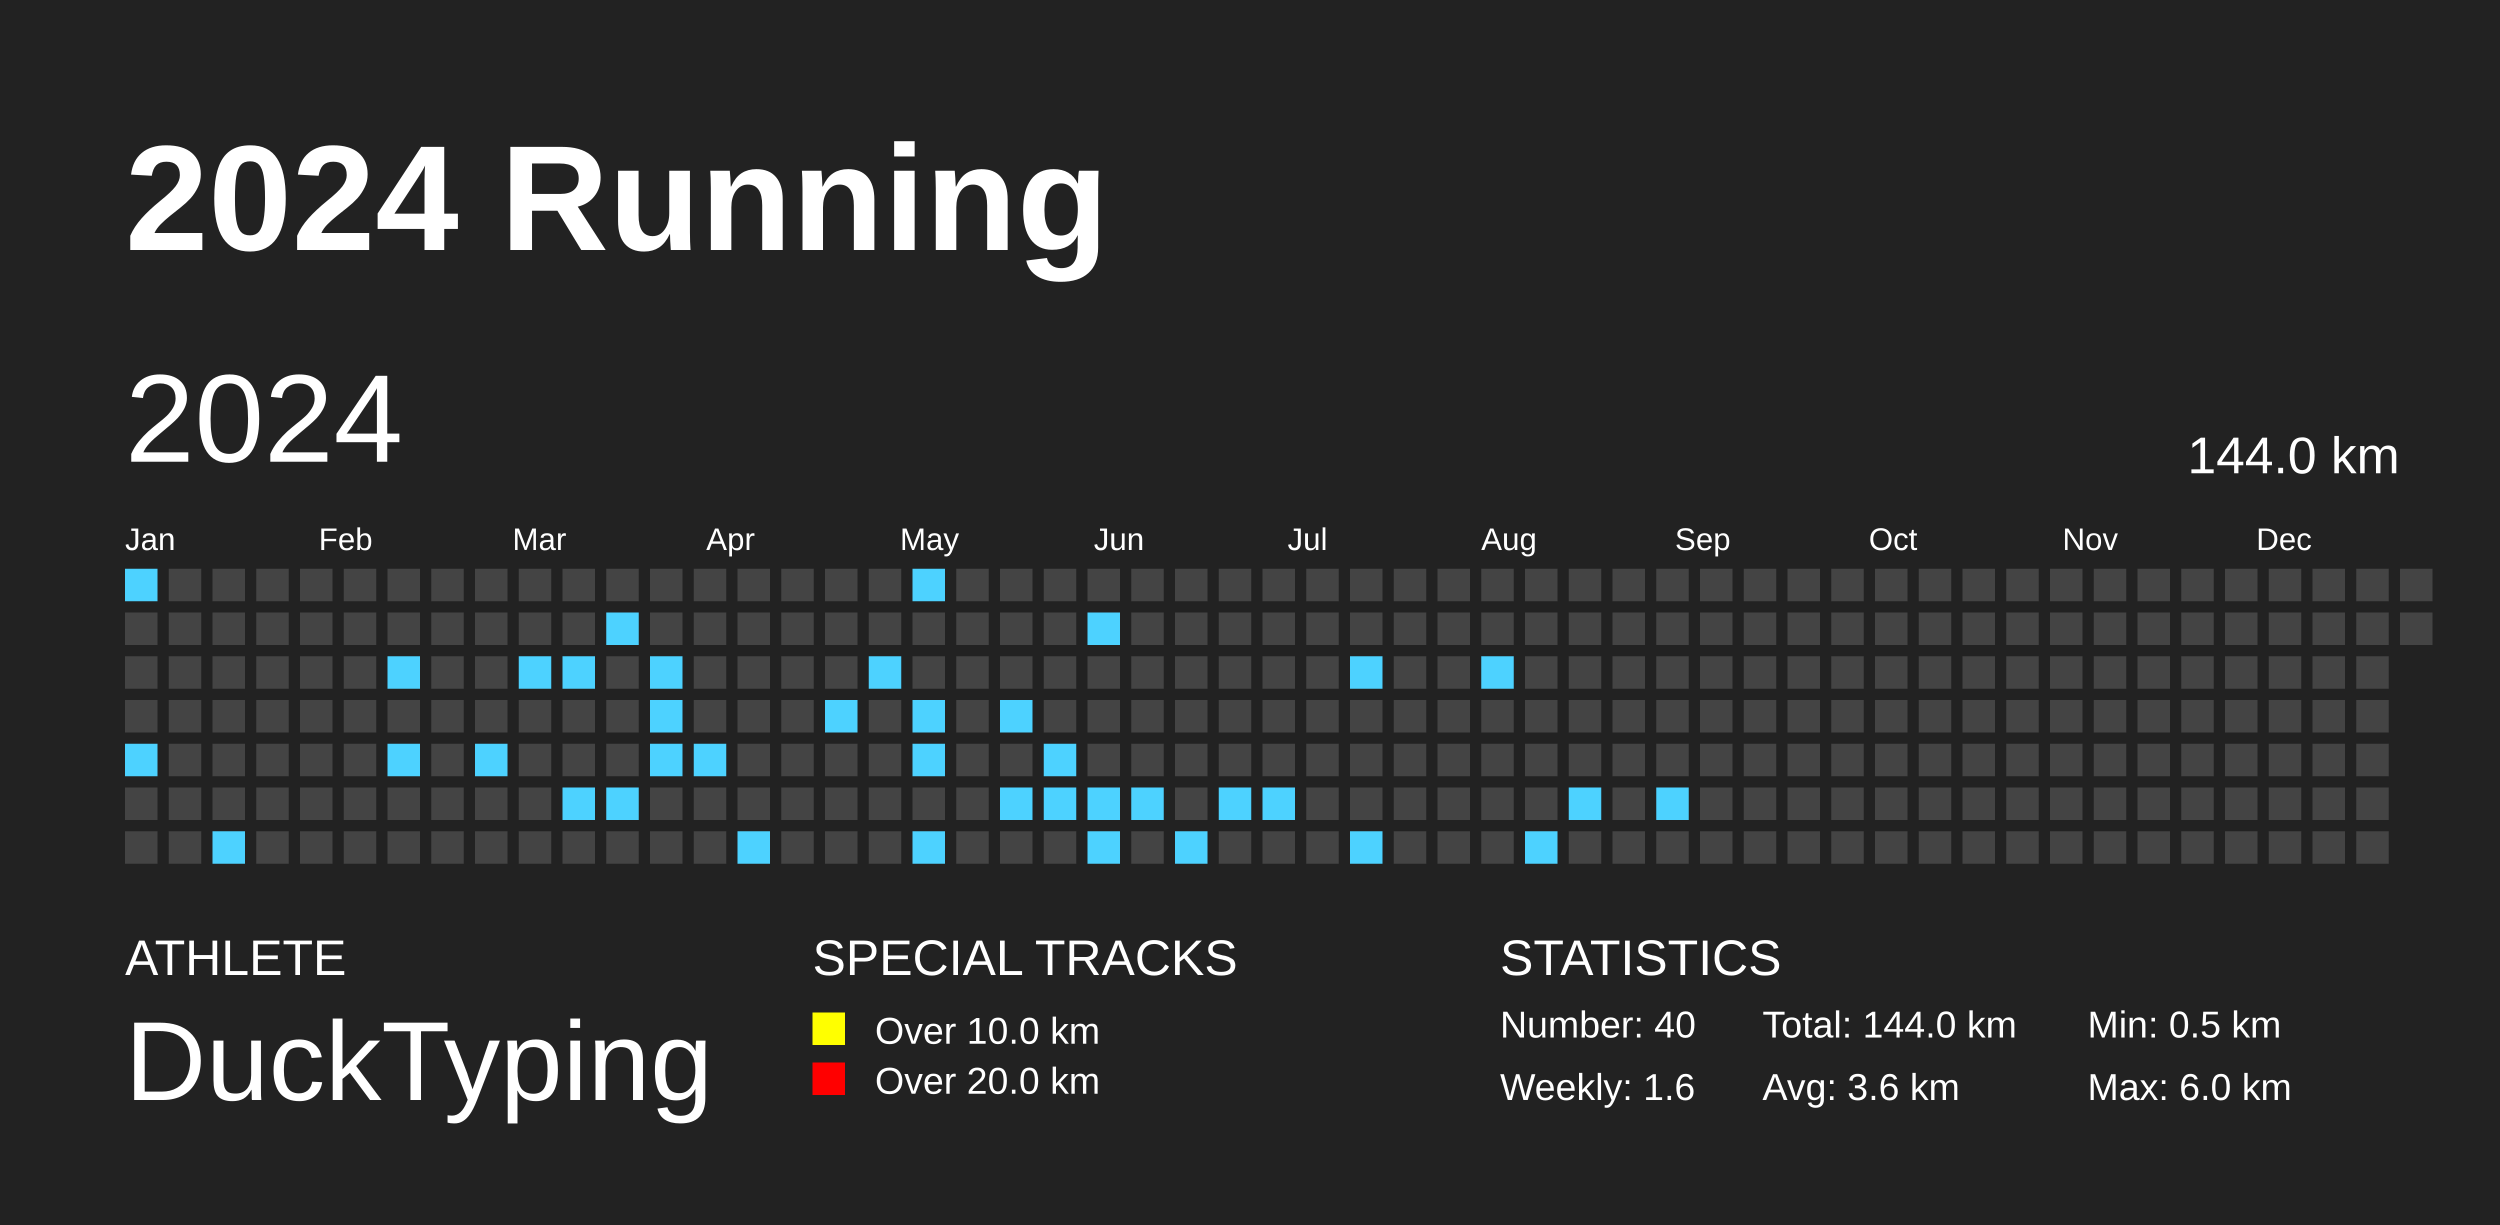
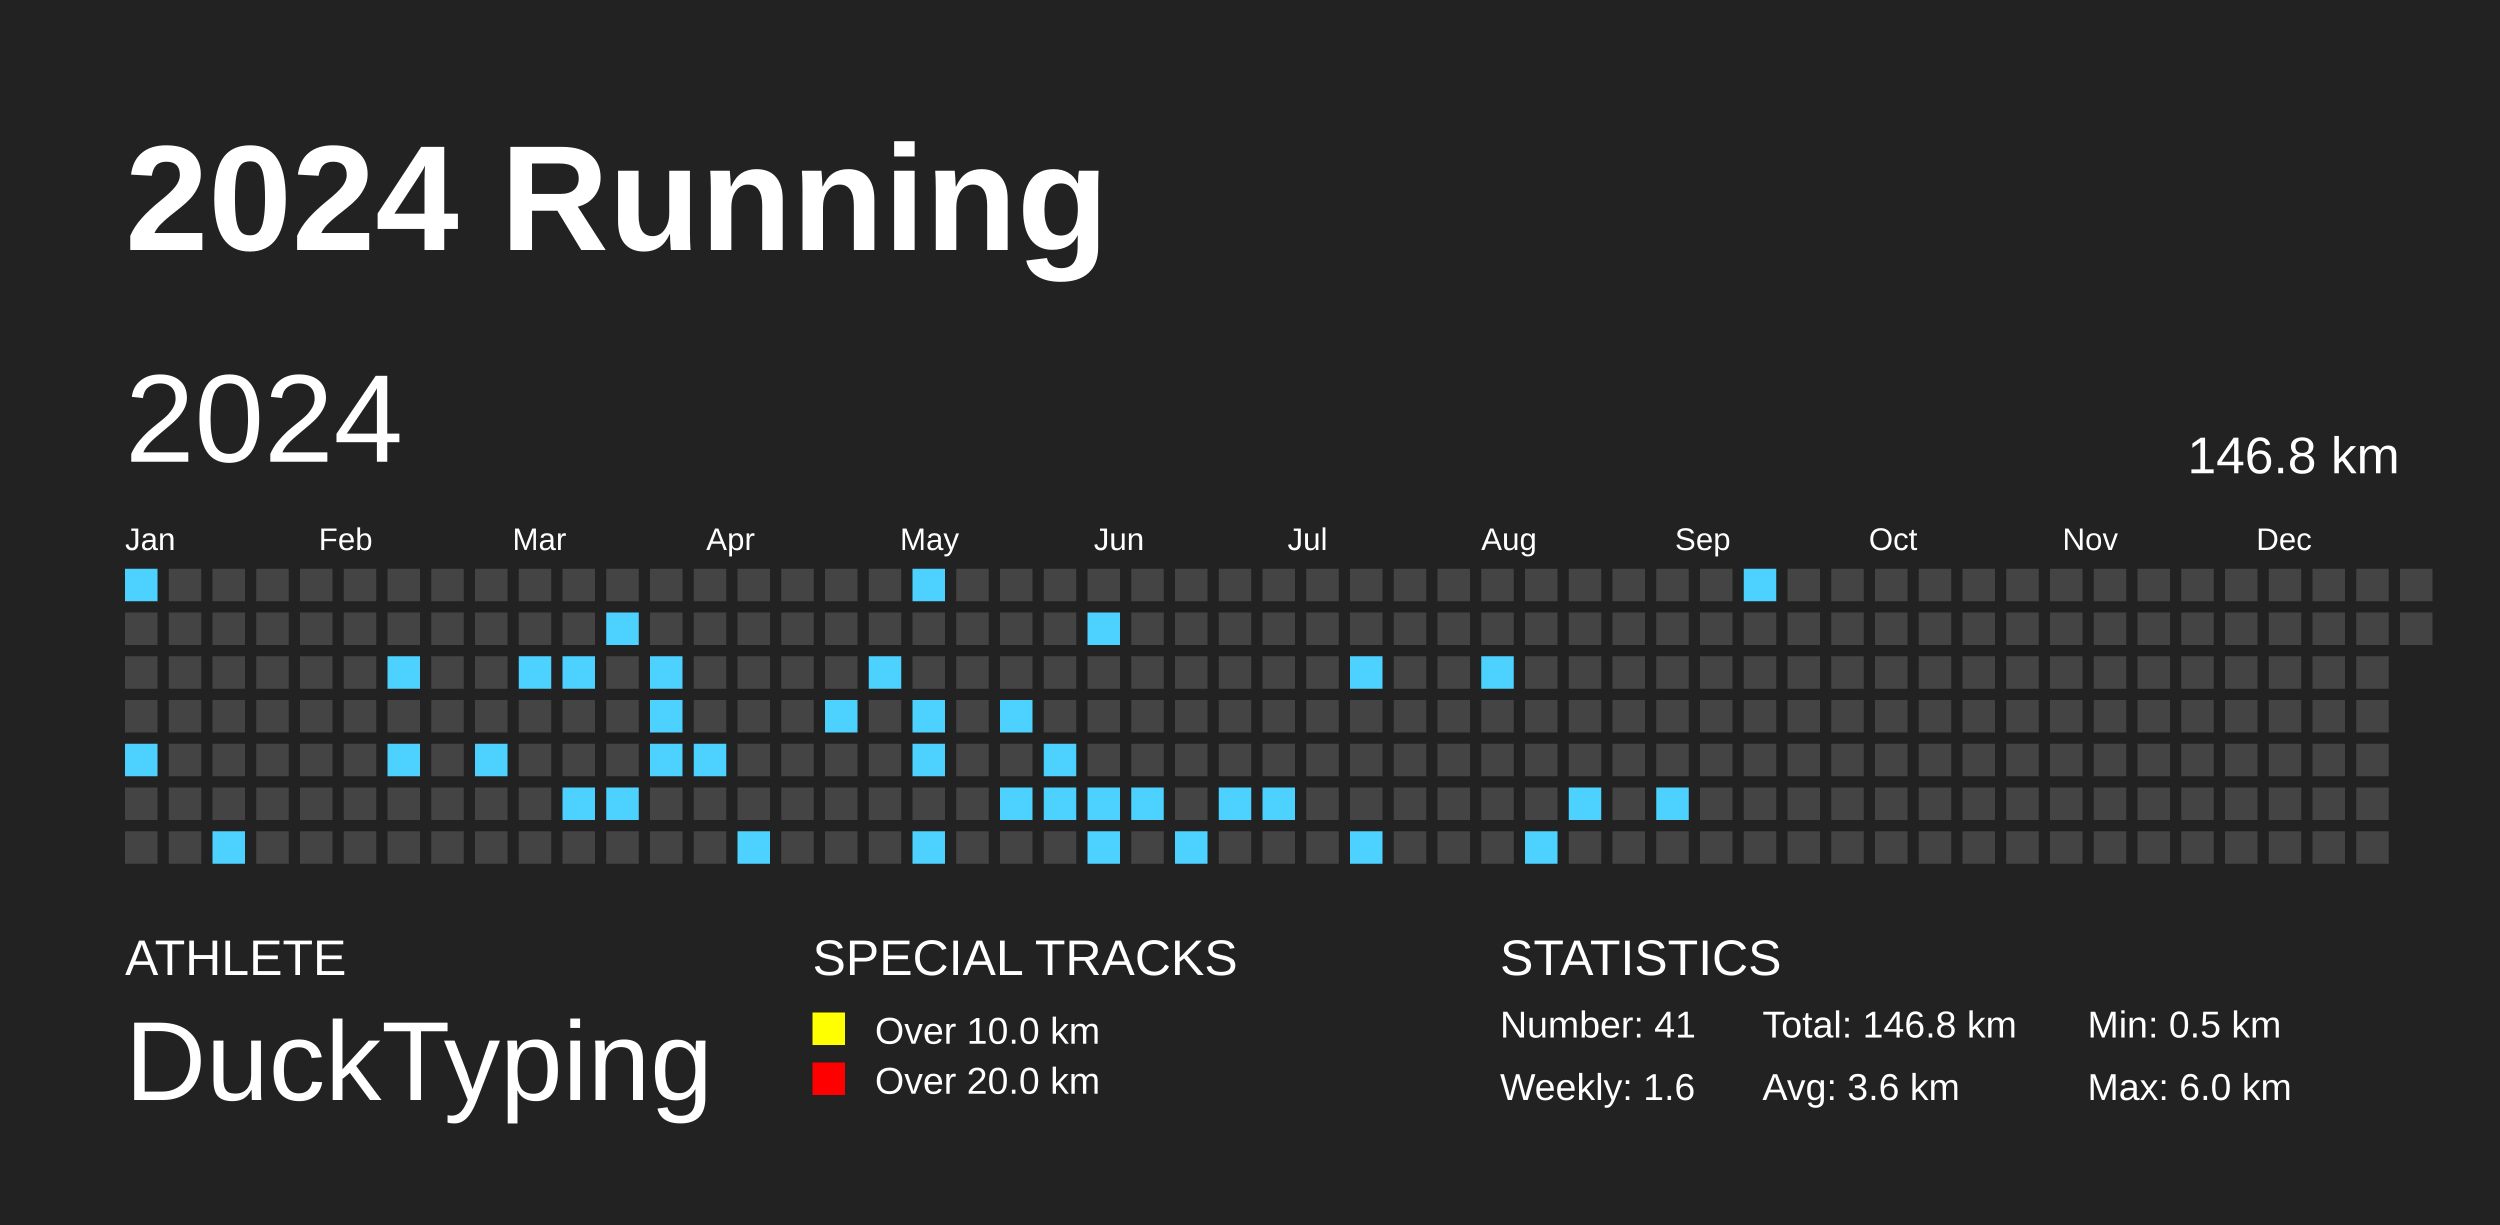
<svg xmlns="http://www.w3.org/2000/svg" baseProfile="full" height="98mm" version="1.1" viewBox="0,0,200,98" width="200mm">
  <defs />
  <rect fill="#222222" height="98" width="200" x="0" y="0" />
  <text fill="#FFFFFF" style="font-size:12px; font-family:Arial; font-weight:bold;" x="10" y="20">2024 Running</text>
  <text fill="#FFFFFF" style="font-size:4px; font-family:Arial" x="10" y="78">ATHLETE</text>
  <text fill="#FFFFFF" style="font-size:9px; font-family:Arial" x="10" y="88">DuckTyping</text>
  <text fill="#FFFFFF" style="font-size:4px; font-family:Arial" x="65" y="78">SPECIAL TRACKS</text>
  <rect fill="yellow" height="2.6" width="2.6" x="65" y="81" />
  <text fill="#FFFFFF" style="font-size:3px; font-family:Arial" x="70" y="83.5">Over 10.0 km</text>
  <rect fill="red" height="2.6" width="2.6" x="65" y="85" />
  <text fill="#FFFFFF" style="font-size:3px; font-family:Arial" x="70" y="87.5">Over 20.0 km</text>
  <text fill="#FFFFFF" style="font-size:4px; font-family:Arial" x="120" y="78">STATISTICS</text>
-   <text fill="#FFFFFF" style="font-size:3px; font-family:Arial" x="120" y="83">Number: 40</text>
+   <text fill="#FFFFFF" style="font-size:3px; font-family:Arial" x="120" y="83">Number: 41</text>
  <text fill="#FFFFFF" style="font-size:3px; font-family:Arial" x="120" y="88">Weekly: 1.6</text>
-   <text fill="#FFFFFF" style="font-size:3px; font-family:Arial" x="141" y="83">Total: 144.0 km</text>
+   <text fill="#FFFFFF" style="font-size:3px; font-family:Arial" x="141" y="83">Total: 146.8 km</text>
  <text fill="#FFFFFF" style="font-size:3px; font-family:Arial" x="141" y="88">Avg: 3.6 km</text>
  <text fill="#FFFFFF" style="font-size:3px; font-family:Arial" x="167" y="83">Min: 0.5 km</text>
  <text fill="#FFFFFF" style="font-size:3px; font-family:Arial" x="167" y="88">Max: 6.0 km</text>
  <text dominant-baseline="hanging" fill="#FFFFFF" style="font-size:10.0px; font-family:Arial;" x="10" y="30">2024</text>
-   <text dominant-baseline="hanging" fill="#FFFFFF" style="font-size:4.125px; font-family:Arial;" x="175" y="35">144.0 km</text>
+   <text dominant-baseline="hanging" fill="#FFFFFF" style="font-size:4.125px; font-family:Arial;" x="175" y="35">146.8 km</text>
  <text fill="#FFFFFF" style="font-size:2.5px; font-family:Arial" x="10.0" y="44">Jan</text>
  <text fill="#FFFFFF" style="font-size:2.5px; font-family:Arial" x="25.5" y="44">Feb</text>
  <text fill="#FFFFFF" style="font-size:2.5px; font-family:Arial" x="41.0" y="44">Mar</text>
  <text fill="#FFFFFF" style="font-size:2.5px; font-family:Arial" x="56.5" y="44">Apr</text>
  <text fill="#FFFFFF" style="font-size:2.5px; font-family:Arial" x="72.0" y="44">May</text>
  <text fill="#FFFFFF" style="font-size:2.5px; font-family:Arial" x="87.5" y="44">Jun</text>
  <text fill="#FFFFFF" style="font-size:2.5px; font-family:Arial" x="103.0" y="44">Jul</text>
  <text fill="#FFFFFF" style="font-size:2.5px; font-family:Arial" x="118.5" y="44">Aug</text>
  <text fill="#FFFFFF" style="font-size:2.5px; font-family:Arial" x="134.0" y="44">Sep</text>
  <text fill="#FFFFFF" style="font-size:2.5px; font-family:Arial" x="149.5" y="44">Oct</text>
  <text fill="#FFFFFF" style="font-size:2.5px; font-family:Arial" x="165.0" y="44">Nov</text>
  <text fill="#FFFFFF" style="font-size:2.5px; font-family:Arial" x="180.5" y="44">Dec</text>
  <rect fill="#4dd2ff" height="2.6" width="2.6" x="10.0" y="45.5" />
  <rect fill="#444444" height="2.6" width="2.6" x="10.0" y="49.0" />
  <rect fill="#444444" height="2.6" width="2.6" x="10.0" y="52.5" />
  <rect fill="#444444" height="2.6" width="2.6" x="10.0" y="56.0" />
  <rect fill="#4dd2ff" height="2.6" width="2.6" x="10.0" y="59.5" />
  <rect fill="#444444" height="2.6" width="2.6" x="10.0" y="63.0" />
  <rect fill="#444444" height="2.6" width="2.6" x="10.0" y="66.5" />
  <rect fill="#444444" height="2.6" width="2.6" x="13.5" y="45.5" />
  <rect fill="#444444" height="2.6" width="2.6" x="13.5" y="49.0" />
  <rect fill="#444444" height="2.6" width="2.6" x="13.5" y="52.5" />
  <rect fill="#444444" height="2.6" width="2.6" x="13.5" y="56.0" />
  <rect fill="#444444" height="2.6" width="2.6" x="13.5" y="59.5" />
  <rect fill="#444444" height="2.6" width="2.6" x="13.5" y="63.0" />
  <rect fill="#444444" height="2.6" width="2.6" x="13.5" y="66.5" />
  <rect fill="#444444" height="2.6" width="2.6" x="17.0" y="45.5" />
  <rect fill="#444444" height="2.6" width="2.6" x="17.0" y="49.0" />
  <rect fill="#444444" height="2.6" width="2.6" x="17.0" y="52.5" />
  <rect fill="#444444" height="2.6" width="2.6" x="17.0" y="56.0" />
  <rect fill="#444444" height="2.6" width="2.6" x="17.0" y="59.5" />
  <rect fill="#444444" height="2.6" width="2.6" x="17.0" y="63.0" />
  <rect fill="#4dd2ff" height="2.6" width="2.6" x="17.0" y="66.5" />
  <rect fill="#444444" height="2.6" width="2.6" x="20.5" y="45.5" />
  <rect fill="#444444" height="2.6" width="2.6" x="20.5" y="49.0" />
  <rect fill="#444444" height="2.6" width="2.6" x="20.5" y="52.5" />
  <rect fill="#444444" height="2.6" width="2.6" x="20.5" y="56.0" />
  <rect fill="#444444" height="2.6" width="2.6" x="20.5" y="59.5" />
  <rect fill="#444444" height="2.6" width="2.6" x="20.5" y="63.0" />
  <rect fill="#444444" height="2.6" width="2.6" x="20.5" y="66.5" />
  <rect fill="#444444" height="2.6" width="2.6" x="24.0" y="45.5" />
  <rect fill="#444444" height="2.6" width="2.6" x="24.0" y="49.0" />
  <rect fill="#444444" height="2.6" width="2.6" x="24.0" y="52.5" />
  <rect fill="#444444" height="2.6" width="2.6" x="24.0" y="56.0" />
  <rect fill="#444444" height="2.6" width="2.6" x="24.0" y="59.5" />
  <rect fill="#444444" height="2.6" width="2.6" x="24.0" y="63.0" />
  <rect fill="#444444" height="2.6" width="2.6" x="24.0" y="66.5" />
  <rect fill="#444444" height="2.6" width="2.6" x="27.5" y="45.5" />
  <rect fill="#444444" height="2.6" width="2.6" x="27.5" y="49.0" />
  <rect fill="#444444" height="2.6" width="2.6" x="27.5" y="52.5" />
  <rect fill="#444444" height="2.6" width="2.6" x="27.5" y="56.0" />
  <rect fill="#444444" height="2.6" width="2.6" x="27.5" y="59.5" />
  <rect fill="#444444" height="2.6" width="2.6" x="27.5" y="63.0" />
  <rect fill="#444444" height="2.6" width="2.6" x="27.5" y="66.5" />
  <rect fill="#444444" height="2.6" width="2.6" x="31.0" y="45.5" />
  <rect fill="#444444" height="2.6" width="2.6" x="31.0" y="49.0" />
  <rect fill="#4dd2ff" height="2.6" width="2.6" x="31.0" y="52.5" />
  <rect fill="#444444" height="2.6" width="2.6" x="31.0" y="56.0" />
  <rect fill="#4dd2ff" height="2.6" width="2.6" x="31.0" y="59.5" />
  <rect fill="#444444" height="2.6" width="2.6" x="31.0" y="63.0" />
  <rect fill="#444444" height="2.6" width="2.6" x="31.0" y="66.5" />
  <rect fill="#444444" height="2.6" width="2.6" x="34.5" y="45.5" />
  <rect fill="#444444" height="2.6" width="2.6" x="34.5" y="49.0" />
  <rect fill="#444444" height="2.6" width="2.6" x="34.5" y="52.5" />
  <rect fill="#444444" height="2.6" width="2.6" x="34.5" y="56.0" />
  <rect fill="#444444" height="2.6" width="2.6" x="34.5" y="59.5" />
  <rect fill="#444444" height="2.6" width="2.6" x="34.5" y="63.0" />
  <rect fill="#444444" height="2.6" width="2.6" x="34.5" y="66.5" />
  <rect fill="#444444" height="2.6" width="2.6" x="38.0" y="45.5" />
  <rect fill="#444444" height="2.6" width="2.6" x="38.0" y="49.0" />
  <rect fill="#444444" height="2.6" width="2.6" x="38.0" y="52.5" />
  <rect fill="#444444" height="2.6" width="2.6" x="38.0" y="56.0" />
  <rect fill="#4dd2ff" height="2.6" width="2.6" x="38.0" y="59.5" />
  <rect fill="#444444" height="2.6" width="2.6" x="38.0" y="63.0" />
  <rect fill="#444444" height="2.6" width="2.6" x="38.0" y="66.5" />
  <rect fill="#444444" height="2.6" width="2.6" x="41.5" y="45.5" />
  <rect fill="#444444" height="2.6" width="2.6" x="41.5" y="49.0" />
  <rect fill="#4dd2ff" height="2.6" width="2.6" x="41.5" y="52.5" />
  <rect fill="#444444" height="2.6" width="2.6" x="41.5" y="56.0" />
  <rect fill="#444444" height="2.6" width="2.6" x="41.5" y="59.5" />
  <rect fill="#444444" height="2.6" width="2.6" x="41.5" y="63.0" />
  <rect fill="#444444" height="2.6" width="2.6" x="41.5" y="66.5" />
  <rect fill="#444444" height="2.6" width="2.6" x="45.0" y="45.5" />
  <rect fill="#444444" height="2.6" width="2.6" x="45.0" y="49.0" />
  <rect fill="#4dd2ff" height="2.6" width="2.6" x="45.0" y="52.5" />
  <rect fill="#444444" height="2.6" width="2.6" x="45.0" y="56.0" />
  <rect fill="#444444" height="2.6" width="2.6" x="45.0" y="59.5" />
  <rect fill="#4dd2ff" height="2.6" width="2.6" x="45.0" y="63.0" />
  <rect fill="#444444" height="2.6" width="2.6" x="45.0" y="66.5" />
  <rect fill="#444444" height="2.6" width="2.6" x="48.5" y="45.5" />
  <rect fill="#4dd2ff" height="2.6" width="2.6" x="48.5" y="49.0" />
  <rect fill="#444444" height="2.6" width="2.6" x="48.5" y="52.5" />
  <rect fill="#444444" height="2.6" width="2.6" x="48.5" y="56.0" />
  <rect fill="#444444" height="2.6" width="2.6" x="48.5" y="59.5" />
  <rect fill="#4dd2ff" height="2.6" width="2.6" x="48.5" y="63.0" />
  <rect fill="#444444" height="2.6" width="2.6" x="48.5" y="66.5" />
  <rect fill="#444444" height="2.6" width="2.6" x="52.0" y="45.5" />
  <rect fill="#444444" height="2.6" width="2.6" x="52.0" y="49.0" />
  <rect fill="#4dd2ff" height="2.6" width="2.6" x="52.0" y="52.5" />
  <rect fill="#4dd2ff" height="2.6" width="2.6" x="52.0" y="56.0" />
  <rect fill="#4dd2ff" height="2.6" width="2.6" x="52.0" y="59.5" />
  <rect fill="#444444" height="2.6" width="2.6" x="52.0" y="63.0" />
  <rect fill="#444444" height="2.6" width="2.6" x="52.0" y="66.5" />
  <rect fill="#444444" height="2.6" width="2.6" x="55.5" y="45.5" />
  <rect fill="#444444" height="2.6" width="2.6" x="55.5" y="49.0" />
  <rect fill="#444444" height="2.6" width="2.6" x="55.5" y="52.5" />
  <rect fill="#444444" height="2.6" width="2.6" x="55.5" y="56.0" />
  <rect fill="#4dd2ff" height="2.6" width="2.6" x="55.5" y="59.5" />
  <rect fill="#444444" height="2.6" width="2.6" x="55.5" y="63.0" />
  <rect fill="#444444" height="2.6" width="2.6" x="55.5" y="66.5" />
  <rect fill="#444444" height="2.6" width="2.6" x="59.0" y="45.5" />
  <rect fill="#444444" height="2.6" width="2.6" x="59.0" y="49.0" />
  <rect fill="#444444" height="2.6" width="2.6" x="59.0" y="52.5" />
  <rect fill="#444444" height="2.6" width="2.6" x="59.0" y="56.0" />
  <rect fill="#444444" height="2.6" width="2.6" x="59.0" y="59.5" />
  <rect fill="#444444" height="2.6" width="2.6" x="59.0" y="63.0" />
  <rect fill="#4dd2ff" height="2.6" width="2.6" x="59.0" y="66.5" />
  <rect fill="#444444" height="2.6" width="2.6" x="62.5" y="45.5" />
  <rect fill="#444444" height="2.6" width="2.6" x="62.5" y="49.0" />
  <rect fill="#444444" height="2.6" width="2.6" x="62.5" y="52.5" />
  <rect fill="#444444" height="2.6" width="2.6" x="62.5" y="56.0" />
  <rect fill="#444444" height="2.6" width="2.6" x="62.5" y="59.5" />
  <rect fill="#444444" height="2.6" width="2.6" x="62.5" y="63.0" />
  <rect fill="#444444" height="2.6" width="2.6" x="62.5" y="66.5" />
  <rect fill="#444444" height="2.6" width="2.6" x="66.0" y="45.5" />
  <rect fill="#444444" height="2.6" width="2.6" x="66.0" y="49.0" />
  <rect fill="#444444" height="2.6" width="2.6" x="66.0" y="52.5" />
  <rect fill="#4dd2ff" height="2.6" width="2.6" x="66.0" y="56.0" />
  <rect fill="#444444" height="2.6" width="2.6" x="66.0" y="59.5" />
  <rect fill="#444444" height="2.6" width="2.6" x="66.0" y="63.0" />
  <rect fill="#444444" height="2.6" width="2.6" x="66.0" y="66.5" />
  <rect fill="#444444" height="2.6" width="2.6" x="69.5" y="45.5" />
  <rect fill="#444444" height="2.6" width="2.6" x="69.5" y="49.0" />
  <rect fill="#4dd2ff" height="2.6" width="2.6" x="69.5" y="52.5" />
  <rect fill="#444444" height="2.6" width="2.6" x="69.5" y="56.0" />
  <rect fill="#444444" height="2.6" width="2.6" x="69.5" y="59.5" />
  <rect fill="#444444" height="2.6" width="2.6" x="69.5" y="63.0" />
  <rect fill="#444444" height="2.6" width="2.6" x="69.5" y="66.5" />
  <rect fill="#4dd2ff" height="2.6" width="2.6" x="73.0" y="45.5" />
  <rect fill="#444444" height="2.6" width="2.6" x="73.0" y="49.0" />
  <rect fill="#444444" height="2.6" width="2.6" x="73.0" y="52.5" />
  <rect fill="#4dd2ff" height="2.6" width="2.6" x="73.0" y="56.0" />
  <rect fill="#4dd2ff" height="2.6" width="2.6" x="73.0" y="59.5" />
  <rect fill="#444444" height="2.6" width="2.6" x="73.0" y="63.0" />
  <rect fill="#4dd2ff" height="2.6" width="2.6" x="73.0" y="66.5" />
  <rect fill="#444444" height="2.6" width="2.6" x="76.5" y="45.5" />
  <rect fill="#444444" height="2.6" width="2.6" x="76.5" y="49.0" />
  <rect fill="#444444" height="2.6" width="2.6" x="76.5" y="52.5" />
  <rect fill="#444444" height="2.6" width="2.6" x="76.5" y="56.0" />
  <rect fill="#444444" height="2.6" width="2.6" x="76.5" y="59.5" />
  <rect fill="#444444" height="2.6" width="2.6" x="76.5" y="63.0" />
  <rect fill="#444444" height="2.6" width="2.6" x="76.5" y="66.5" />
  <rect fill="#444444" height="2.6" width="2.6" x="80.0" y="45.5" />
  <rect fill="#444444" height="2.6" width="2.6" x="80.0" y="49.0" />
  <rect fill="#444444" height="2.6" width="2.6" x="80.0" y="52.5" />
  <rect fill="#4dd2ff" height="2.6" width="2.6" x="80.0" y="56.0" />
  <rect fill="#444444" height="2.6" width="2.6" x="80.0" y="59.5" />
  <rect fill="#4dd2ff" height="2.6" width="2.6" x="80.0" y="63.0" />
  <rect fill="#444444" height="2.6" width="2.6" x="80.0" y="66.5" />
  <rect fill="#444444" height="2.6" width="2.6" x="83.5" y="45.5" />
  <rect fill="#444444" height="2.6" width="2.6" x="83.5" y="49.0" />
  <rect fill="#444444" height="2.6" width="2.6" x="83.5" y="52.5" />
  <rect fill="#444444" height="2.6" width="2.6" x="83.5" y="56.0" />
  <rect fill="#4dd2ff" height="2.6" width="2.6" x="83.5" y="59.5" />
  <rect fill="#4dd2ff" height="2.6" width="2.6" x="83.5" y="63.0" />
  <rect fill="#444444" height="2.6" width="2.6" x="83.5" y="66.5" />
  <rect fill="#444444" height="2.6" width="2.6" x="87.0" y="45.5" />
  <rect fill="#4dd2ff" height="2.6" width="2.6" x="87.0" y="49.0" />
  <rect fill="#444444" height="2.6" width="2.6" x="87.0" y="52.5" />
  <rect fill="#444444" height="2.6" width="2.6" x="87.0" y="56.0" />
  <rect fill="#444444" height="2.6" width="2.6" x="87.0" y="59.5" />
  <rect fill="#4dd2ff" height="2.6" width="2.6" x="87.0" y="63.0" />
  <rect fill="#4dd2ff" height="2.6" width="2.6" x="87.0" y="66.5" />
  <rect fill="#444444" height="2.6" width="2.6" x="90.5" y="45.5" />
  <rect fill="#444444" height="2.6" width="2.6" x="90.5" y="49.0" />
  <rect fill="#444444" height="2.6" width="2.6" x="90.5" y="52.5" />
  <rect fill="#444444" height="2.6" width="2.6" x="90.5" y="56.0" />
  <rect fill="#444444" height="2.6" width="2.6" x="90.5" y="59.5" />
  <rect fill="#4dd2ff" height="2.6" width="2.6" x="90.5" y="63.0" />
  <rect fill="#444444" height="2.6" width="2.6" x="90.5" y="66.5" />
  <rect fill="#444444" height="2.6" width="2.6" x="94.0" y="45.5" />
  <rect fill="#444444" height="2.6" width="2.6" x="94.0" y="49.0" />
  <rect fill="#444444" height="2.6" width="2.6" x="94.0" y="52.5" />
  <rect fill="#444444" height="2.6" width="2.6" x="94.0" y="56.0" />
  <rect fill="#444444" height="2.6" width="2.6" x="94.0" y="59.5" />
  <rect fill="#444444" height="2.6" width="2.6" x="94.0" y="63.0" />
  <rect fill="#4dd2ff" height="2.6" width="2.6" x="94.0" y="66.5" />
  <rect fill="#444444" height="2.6" width="2.6" x="97.5" y="45.5" />
  <rect fill="#444444" height="2.6" width="2.6" x="97.5" y="49.0" />
  <rect fill="#444444" height="2.6" width="2.6" x="97.5" y="52.5" />
  <rect fill="#444444" height="2.6" width="2.6" x="97.5" y="56.0" />
  <rect fill="#444444" height="2.6" width="2.6" x="97.5" y="59.5" />
  <rect fill="#4dd2ff" height="2.6" width="2.6" x="97.5" y="63.0" />
  <rect fill="#444444" height="2.6" width="2.6" x="97.5" y="66.5" />
  <rect fill="#444444" height="2.6" width="2.6" x="101.0" y="45.5" />
  <rect fill="#444444" height="2.6" width="2.6" x="101.0" y="49.0" />
  <rect fill="#444444" height="2.6" width="2.6" x="101.0" y="52.5" />
  <rect fill="#444444" height="2.6" width="2.6" x="101.0" y="56.0" />
  <rect fill="#444444" height="2.6" width="2.6" x="101.0" y="59.5" />
  <rect fill="#4dd2ff" height="2.6" width="2.6" x="101.0" y="63.0" />
  <rect fill="#444444" height="2.6" width="2.6" x="101.0" y="66.5" />
  <rect fill="#444444" height="2.6" width="2.6" x="104.5" y="45.5" />
  <rect fill="#444444" height="2.6" width="2.6" x="104.5" y="49.0" />
  <rect fill="#444444" height="2.6" width="2.6" x="104.5" y="52.5" />
  <rect fill="#444444" height="2.6" width="2.6" x="104.5" y="56.0" />
  <rect fill="#444444" height="2.6" width="2.6" x="104.5" y="59.5" />
  <rect fill="#444444" height="2.6" width="2.6" x="104.5" y="63.0" />
  <rect fill="#444444" height="2.6" width="2.6" x="104.5" y="66.5" />
  <rect fill="#444444" height="2.6" width="2.6" x="108.0" y="45.5" />
  <rect fill="#444444" height="2.6" width="2.6" x="108.0" y="49.0" />
  <rect fill="#4dd2ff" height="2.6" width="2.6" x="108.0" y="52.5" />
  <rect fill="#444444" height="2.6" width="2.6" x="108.0" y="56.0" />
  <rect fill="#444444" height="2.6" width="2.6" x="108.0" y="59.5" />
  <rect fill="#444444" height="2.6" width="2.6" x="108.0" y="63.0" />
  <rect fill="#4dd2ff" height="2.6" width="2.6" x="108.0" y="66.5" />
  <rect fill="#444444" height="2.6" width="2.6" x="111.5" y="45.5" />
  <rect fill="#444444" height="2.6" width="2.6" x="111.5" y="49.0" />
  <rect fill="#444444" height="2.6" width="2.6" x="111.5" y="52.5" />
  <rect fill="#444444" height="2.6" width="2.6" x="111.5" y="56.0" />
  <rect fill="#444444" height="2.6" width="2.6" x="111.5" y="59.5" />
  <rect fill="#444444" height="2.6" width="2.6" x="111.5" y="63.0" />
  <rect fill="#444444" height="2.6" width="2.6" x="111.5" y="66.5" />
  <rect fill="#444444" height="2.6" width="2.6" x="115.0" y="45.5" />
  <rect fill="#444444" height="2.6" width="2.6" x="115.0" y="49.0" />
  <rect fill="#444444" height="2.6" width="2.6" x="115.0" y="52.5" />
  <rect fill="#444444" height="2.6" width="2.6" x="115.0" y="56.0" />
  <rect fill="#444444" height="2.6" width="2.6" x="115.0" y="59.5" />
  <rect fill="#444444" height="2.6" width="2.6" x="115.0" y="63.0" />
  <rect fill="#444444" height="2.6" width="2.6" x="115.0" y="66.5" />
  <rect fill="#444444" height="2.6" width="2.6" x="118.5" y="45.5" />
  <rect fill="#444444" height="2.6" width="2.6" x="118.5" y="49.0" />
  <rect fill="#4dd2ff" height="2.6" width="2.6" x="118.5" y="52.5" />
  <rect fill="#444444" height="2.6" width="2.6" x="118.5" y="56.0" />
  <rect fill="#444444" height="2.6" width="2.6" x="118.5" y="59.5" />
  <rect fill="#444444" height="2.6" width="2.6" x="118.5" y="63.0" />
  <rect fill="#444444" height="2.6" width="2.6" x="118.5" y="66.5" />
  <rect fill="#444444" height="2.6" width="2.6" x="122.0" y="45.5" />
  <rect fill="#444444" height="2.6" width="2.6" x="122.0" y="49.0" />
  <rect fill="#444444" height="2.6" width="2.6" x="122.0" y="52.5" />
  <rect fill="#444444" height="2.6" width="2.6" x="122.0" y="56.0" />
  <rect fill="#444444" height="2.6" width="2.6" x="122.0" y="59.5" />
  <rect fill="#444444" height="2.6" width="2.6" x="122.0" y="63.0" />
  <rect fill="#4dd2ff" height="2.6" width="2.6" x="122.0" y="66.5" />
  <rect fill="#444444" height="2.6" width="2.6" x="125.5" y="45.5" />
  <rect fill="#444444" height="2.6" width="2.6" x="125.5" y="49.0" />
  <rect fill="#444444" height="2.6" width="2.6" x="125.5" y="52.5" />
  <rect fill="#444444" height="2.6" width="2.6" x="125.5" y="56.0" />
  <rect fill="#444444" height="2.6" width="2.6" x="125.5" y="59.5" />
  <rect fill="#4dd2ff" height="2.6" width="2.6" x="125.5" y="63.0" />
  <rect fill="#444444" height="2.6" width="2.6" x="125.5" y="66.5" />
  <rect fill="#444444" height="2.6" width="2.6" x="129.0" y="45.5" />
  <rect fill="#444444" height="2.6" width="2.6" x="129.0" y="49.0" />
  <rect fill="#444444" height="2.6" width="2.6" x="129.0" y="52.5" />
  <rect fill="#444444" height="2.6" width="2.6" x="129.0" y="56.0" />
  <rect fill="#444444" height="2.6" width="2.6" x="129.0" y="59.5" />
  <rect fill="#444444" height="2.6" width="2.6" x="129.0" y="63.0" />
  <rect fill="#444444" height="2.6" width="2.6" x="129.0" y="66.5" />
  <rect fill="#444444" height="2.6" width="2.6" x="132.5" y="45.5" />
  <rect fill="#444444" height="2.6" width="2.6" x="132.5" y="49.0" />
  <rect fill="#444444" height="2.6" width="2.6" x="132.5" y="52.5" />
  <rect fill="#444444" height="2.6" width="2.6" x="132.5" y="56.0" />
  <rect fill="#444444" height="2.6" width="2.6" x="132.5" y="59.5" />
  <rect fill="#4dd2ff" height="2.6" width="2.6" x="132.5" y="63.0" />
  <rect fill="#444444" height="2.6" width="2.6" x="132.5" y="66.5" />
  <rect fill="#444444" height="2.6" width="2.6" x="136.0" y="45.5" />
  <rect fill="#444444" height="2.6" width="2.6" x="136.0" y="49.0" />
  <rect fill="#444444" height="2.6" width="2.6" x="136.0" y="52.5" />
  <rect fill="#444444" height="2.6" width="2.6" x="136.0" y="56.0" />
  <rect fill="#444444" height="2.6" width="2.6" x="136.0" y="59.5" />
  <rect fill="#444444" height="2.6" width="2.6" x="136.0" y="63.0" />
  <rect fill="#444444" height="2.6" width="2.6" x="136.0" y="66.5" />
-   <rect fill="#444444" height="2.6" width="2.6" x="139.5" y="45.5" />
+   <rect fill="#4dd2ff" height="2.6" width="2.6" x="139.5" y="45.5" />
  <rect fill="#444444" height="2.6" width="2.6" x="139.5" y="49.0" />
  <rect fill="#444444" height="2.6" width="2.6" x="139.5" y="52.5" />
  <rect fill="#444444" height="2.6" width="2.6" x="139.5" y="56.0" />
  <rect fill="#444444" height="2.6" width="2.6" x="139.5" y="59.5" />
  <rect fill="#444444" height="2.6" width="2.6" x="139.5" y="63.0" />
  <rect fill="#444444" height="2.6" width="2.6" x="139.5" y="66.5" />
  <rect fill="#444444" height="2.6" width="2.6" x="143.0" y="45.5" />
  <rect fill="#444444" height="2.6" width="2.6" x="143.0" y="49.0" />
  <rect fill="#444444" height="2.6" width="2.6" x="143.0" y="52.5" />
  <rect fill="#444444" height="2.6" width="2.6" x="143.0" y="56.0" />
  <rect fill="#444444" height="2.6" width="2.6" x="143.0" y="59.5" />
  <rect fill="#444444" height="2.6" width="2.6" x="143.0" y="63.0" />
  <rect fill="#444444" height="2.6" width="2.6" x="143.0" y="66.5" />
  <rect fill="#444444" height="2.6" width="2.6" x="146.5" y="45.5" />
  <rect fill="#444444" height="2.6" width="2.6" x="146.5" y="49.0" />
  <rect fill="#444444" height="2.6" width="2.6" x="146.5" y="52.5" />
  <rect fill="#444444" height="2.6" width="2.6" x="146.5" y="56.0" />
  <rect fill="#444444" height="2.6" width="2.6" x="146.5" y="59.5" />
  <rect fill="#444444" height="2.6" width="2.6" x="146.5" y="63.0" />
  <rect fill="#444444" height="2.6" width="2.6" x="146.5" y="66.5" />
  <rect fill="#444444" height="2.6" width="2.6" x="150.0" y="45.5" />
  <rect fill="#444444" height="2.6" width="2.6" x="150.0" y="49.0" />
  <rect fill="#444444" height="2.6" width="2.6" x="150.0" y="52.5" />
  <rect fill="#444444" height="2.6" width="2.6" x="150.0" y="56.0" />
  <rect fill="#444444" height="2.6" width="2.6" x="150.0" y="59.5" />
  <rect fill="#444444" height="2.6" width="2.6" x="150.0" y="63.0" />
  <rect fill="#444444" height="2.6" width="2.6" x="150.0" y="66.5" />
  <rect fill="#444444" height="2.6" width="2.6" x="153.5" y="45.5" />
  <rect fill="#444444" height="2.6" width="2.6" x="153.5" y="49.0" />
  <rect fill="#444444" height="2.6" width="2.6" x="153.5" y="52.5" />
  <rect fill="#444444" height="2.6" width="2.6" x="153.5" y="56.0" />
  <rect fill="#444444" height="2.6" width="2.6" x="153.5" y="59.5" />
  <rect fill="#444444" height="2.6" width="2.6" x="153.5" y="63.0" />
  <rect fill="#444444" height="2.6" width="2.6" x="153.5" y="66.5" />
  <rect fill="#444444" height="2.6" width="2.6" x="157.0" y="45.5" />
  <rect fill="#444444" height="2.6" width="2.6" x="157.0" y="49.0" />
  <rect fill="#444444" height="2.6" width="2.6" x="157.0" y="52.5" />
  <rect fill="#444444" height="2.6" width="2.6" x="157.0" y="56.0" />
  <rect fill="#444444" height="2.6" width="2.6" x="157.0" y="59.5" />
  <rect fill="#444444" height="2.6" width="2.6" x="157.0" y="63.0" />
  <rect fill="#444444" height="2.6" width="2.6" x="157.0" y="66.5" />
  <rect fill="#444444" height="2.6" width="2.6" x="160.5" y="45.5" />
  <rect fill="#444444" height="2.6" width="2.6" x="160.5" y="49.0" />
  <rect fill="#444444" height="2.6" width="2.6" x="160.5" y="52.5" />
  <rect fill="#444444" height="2.6" width="2.6" x="160.5" y="56.0" />
  <rect fill="#444444" height="2.6" width="2.6" x="160.5" y="59.5" />
  <rect fill="#444444" height="2.6" width="2.6" x="160.5" y="63.0" />
  <rect fill="#444444" height="2.6" width="2.6" x="160.5" y="66.5" />
  <rect fill="#444444" height="2.6" width="2.6" x="164.0" y="45.5" />
  <rect fill="#444444" height="2.6" width="2.6" x="164.0" y="49.0" />
  <rect fill="#444444" height="2.6" width="2.6" x="164.0" y="52.5" />
  <rect fill="#444444" height="2.6" width="2.6" x="164.0" y="56.0" />
  <rect fill="#444444" height="2.6" width="2.6" x="164.0" y="59.5" />
  <rect fill="#444444" height="2.6" width="2.6" x="164.0" y="63.0" />
  <rect fill="#444444" height="2.6" width="2.6" x="164.0" y="66.5" />
  <rect fill="#444444" height="2.6" width="2.6" x="167.5" y="45.5" />
  <rect fill="#444444" height="2.6" width="2.6" x="167.5" y="49.0" />
  <rect fill="#444444" height="2.6" width="2.6" x="167.5" y="52.5" />
  <rect fill="#444444" height="2.6" width="2.6" x="167.5" y="56.0" />
  <rect fill="#444444" height="2.6" width="2.6" x="167.5" y="59.5" />
  <rect fill="#444444" height="2.6" width="2.6" x="167.5" y="63.0" />
  <rect fill="#444444" height="2.6" width="2.6" x="167.5" y="66.5" />
  <rect fill="#444444" height="2.6" width="2.6" x="171.0" y="45.5" />
  <rect fill="#444444" height="2.6" width="2.6" x="171.0" y="49.0" />
  <rect fill="#444444" height="2.6" width="2.6" x="171.0" y="52.5" />
  <rect fill="#444444" height="2.6" width="2.6" x="171.0" y="56.0" />
  <rect fill="#444444" height="2.6" width="2.6" x="171.0" y="59.5" />
  <rect fill="#444444" height="2.6" width="2.6" x="171.0" y="63.0" />
  <rect fill="#444444" height="2.6" width="2.6" x="171.0" y="66.5" />
  <rect fill="#444444" height="2.6" width="2.6" x="174.5" y="45.5" />
  <rect fill="#444444" height="2.6" width="2.6" x="174.5" y="49.0" />
  <rect fill="#444444" height="2.6" width="2.6" x="174.5" y="52.5" />
  <rect fill="#444444" height="2.6" width="2.6" x="174.5" y="56.0" />
  <rect fill="#444444" height="2.6" width="2.6" x="174.5" y="59.5" />
  <rect fill="#444444" height="2.6" width="2.6" x="174.5" y="63.0" />
  <rect fill="#444444" height="2.6" width="2.6" x="174.5" y="66.5" />
  <rect fill="#444444" height="2.6" width="2.6" x="178.0" y="45.5" />
  <rect fill="#444444" height="2.6" width="2.6" x="178.0" y="49.0" />
  <rect fill="#444444" height="2.6" width="2.6" x="178.0" y="52.5" />
  <rect fill="#444444" height="2.6" width="2.6" x="178.0" y="56.0" />
  <rect fill="#444444" height="2.6" width="2.6" x="178.0" y="59.5" />
  <rect fill="#444444" height="2.6" width="2.6" x="178.0" y="63.0" />
  <rect fill="#444444" height="2.6" width="2.6" x="178.0" y="66.5" />
  <rect fill="#444444" height="2.6" width="2.6" x="181.5" y="45.5" />
  <rect fill="#444444" height="2.6" width="2.6" x="181.5" y="49.0" />
  <rect fill="#444444" height="2.6" width="2.6" x="181.5" y="52.5" />
  <rect fill="#444444" height="2.6" width="2.6" x="181.5" y="56.0" />
  <rect fill="#444444" height="2.6" width="2.6" x="181.5" y="59.5" />
  <rect fill="#444444" height="2.6" width="2.6" x="181.5" y="63.0" />
  <rect fill="#444444" height="2.6" width="2.6" x="181.5" y="66.5" />
  <rect fill="#444444" height="2.6" width="2.6" x="185.0" y="45.5" />
  <rect fill="#444444" height="2.6" width="2.6" x="185.0" y="49.0" />
  <rect fill="#444444" height="2.6" width="2.6" x="185.0" y="52.5" />
  <rect fill="#444444" height="2.6" width="2.6" x="185.0" y="56.0" />
  <rect fill="#444444" height="2.6" width="2.6" x="185.0" y="59.5" />
  <rect fill="#444444" height="2.6" width="2.6" x="185.0" y="63.0" />
  <rect fill="#444444" height="2.6" width="2.6" x="185.0" y="66.5" />
  <rect fill="#444444" height="2.6" width="2.6" x="188.5" y="45.5" />
  <rect fill="#444444" height="2.6" width="2.6" x="188.5" y="49.0" />
  <rect fill="#444444" height="2.6" width="2.6" x="188.5" y="52.5" />
  <rect fill="#444444" height="2.6" width="2.6" x="188.5" y="56.0" />
  <rect fill="#444444" height="2.6" width="2.6" x="188.5" y="59.5" />
  <rect fill="#444444" height="2.6" width="2.6" x="188.5" y="63.0" />
  <rect fill="#444444" height="2.6" width="2.6" x="188.5" y="66.5" />
  <rect fill="#444444" height="2.6" width="2.6" x="192.0" y="45.5" />
  <rect fill="#444444" height="2.6" width="2.6" x="192.0" y="49.0" />
</svg>
